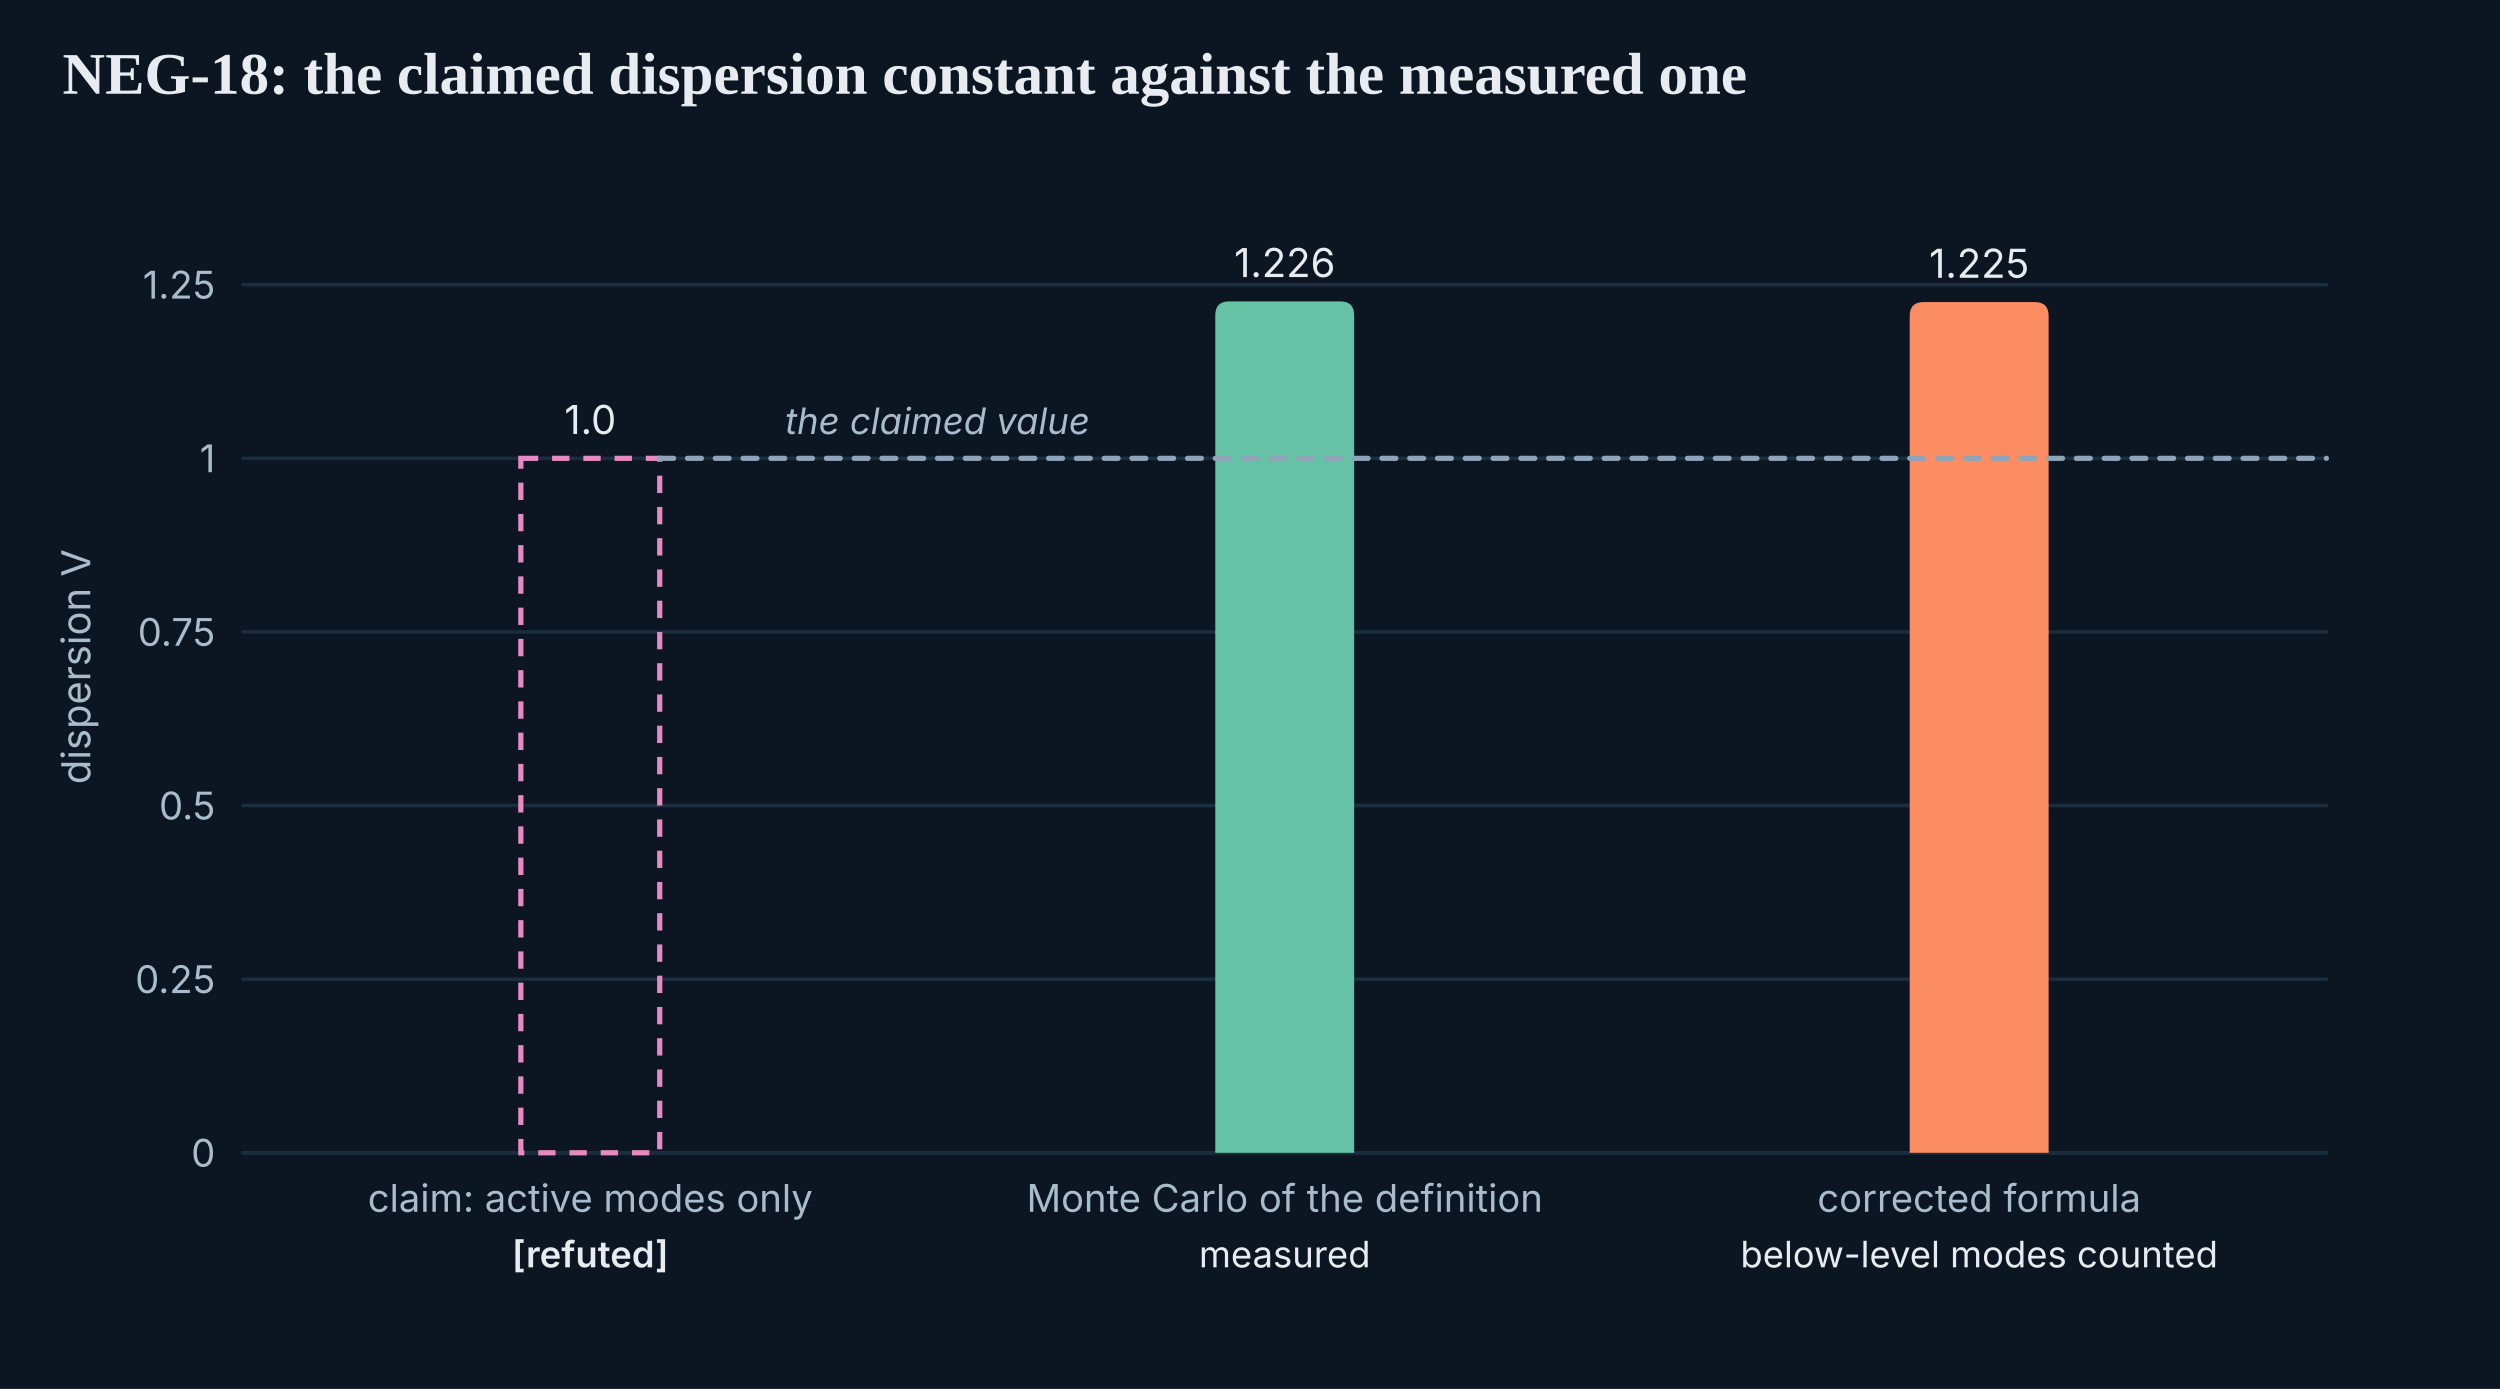
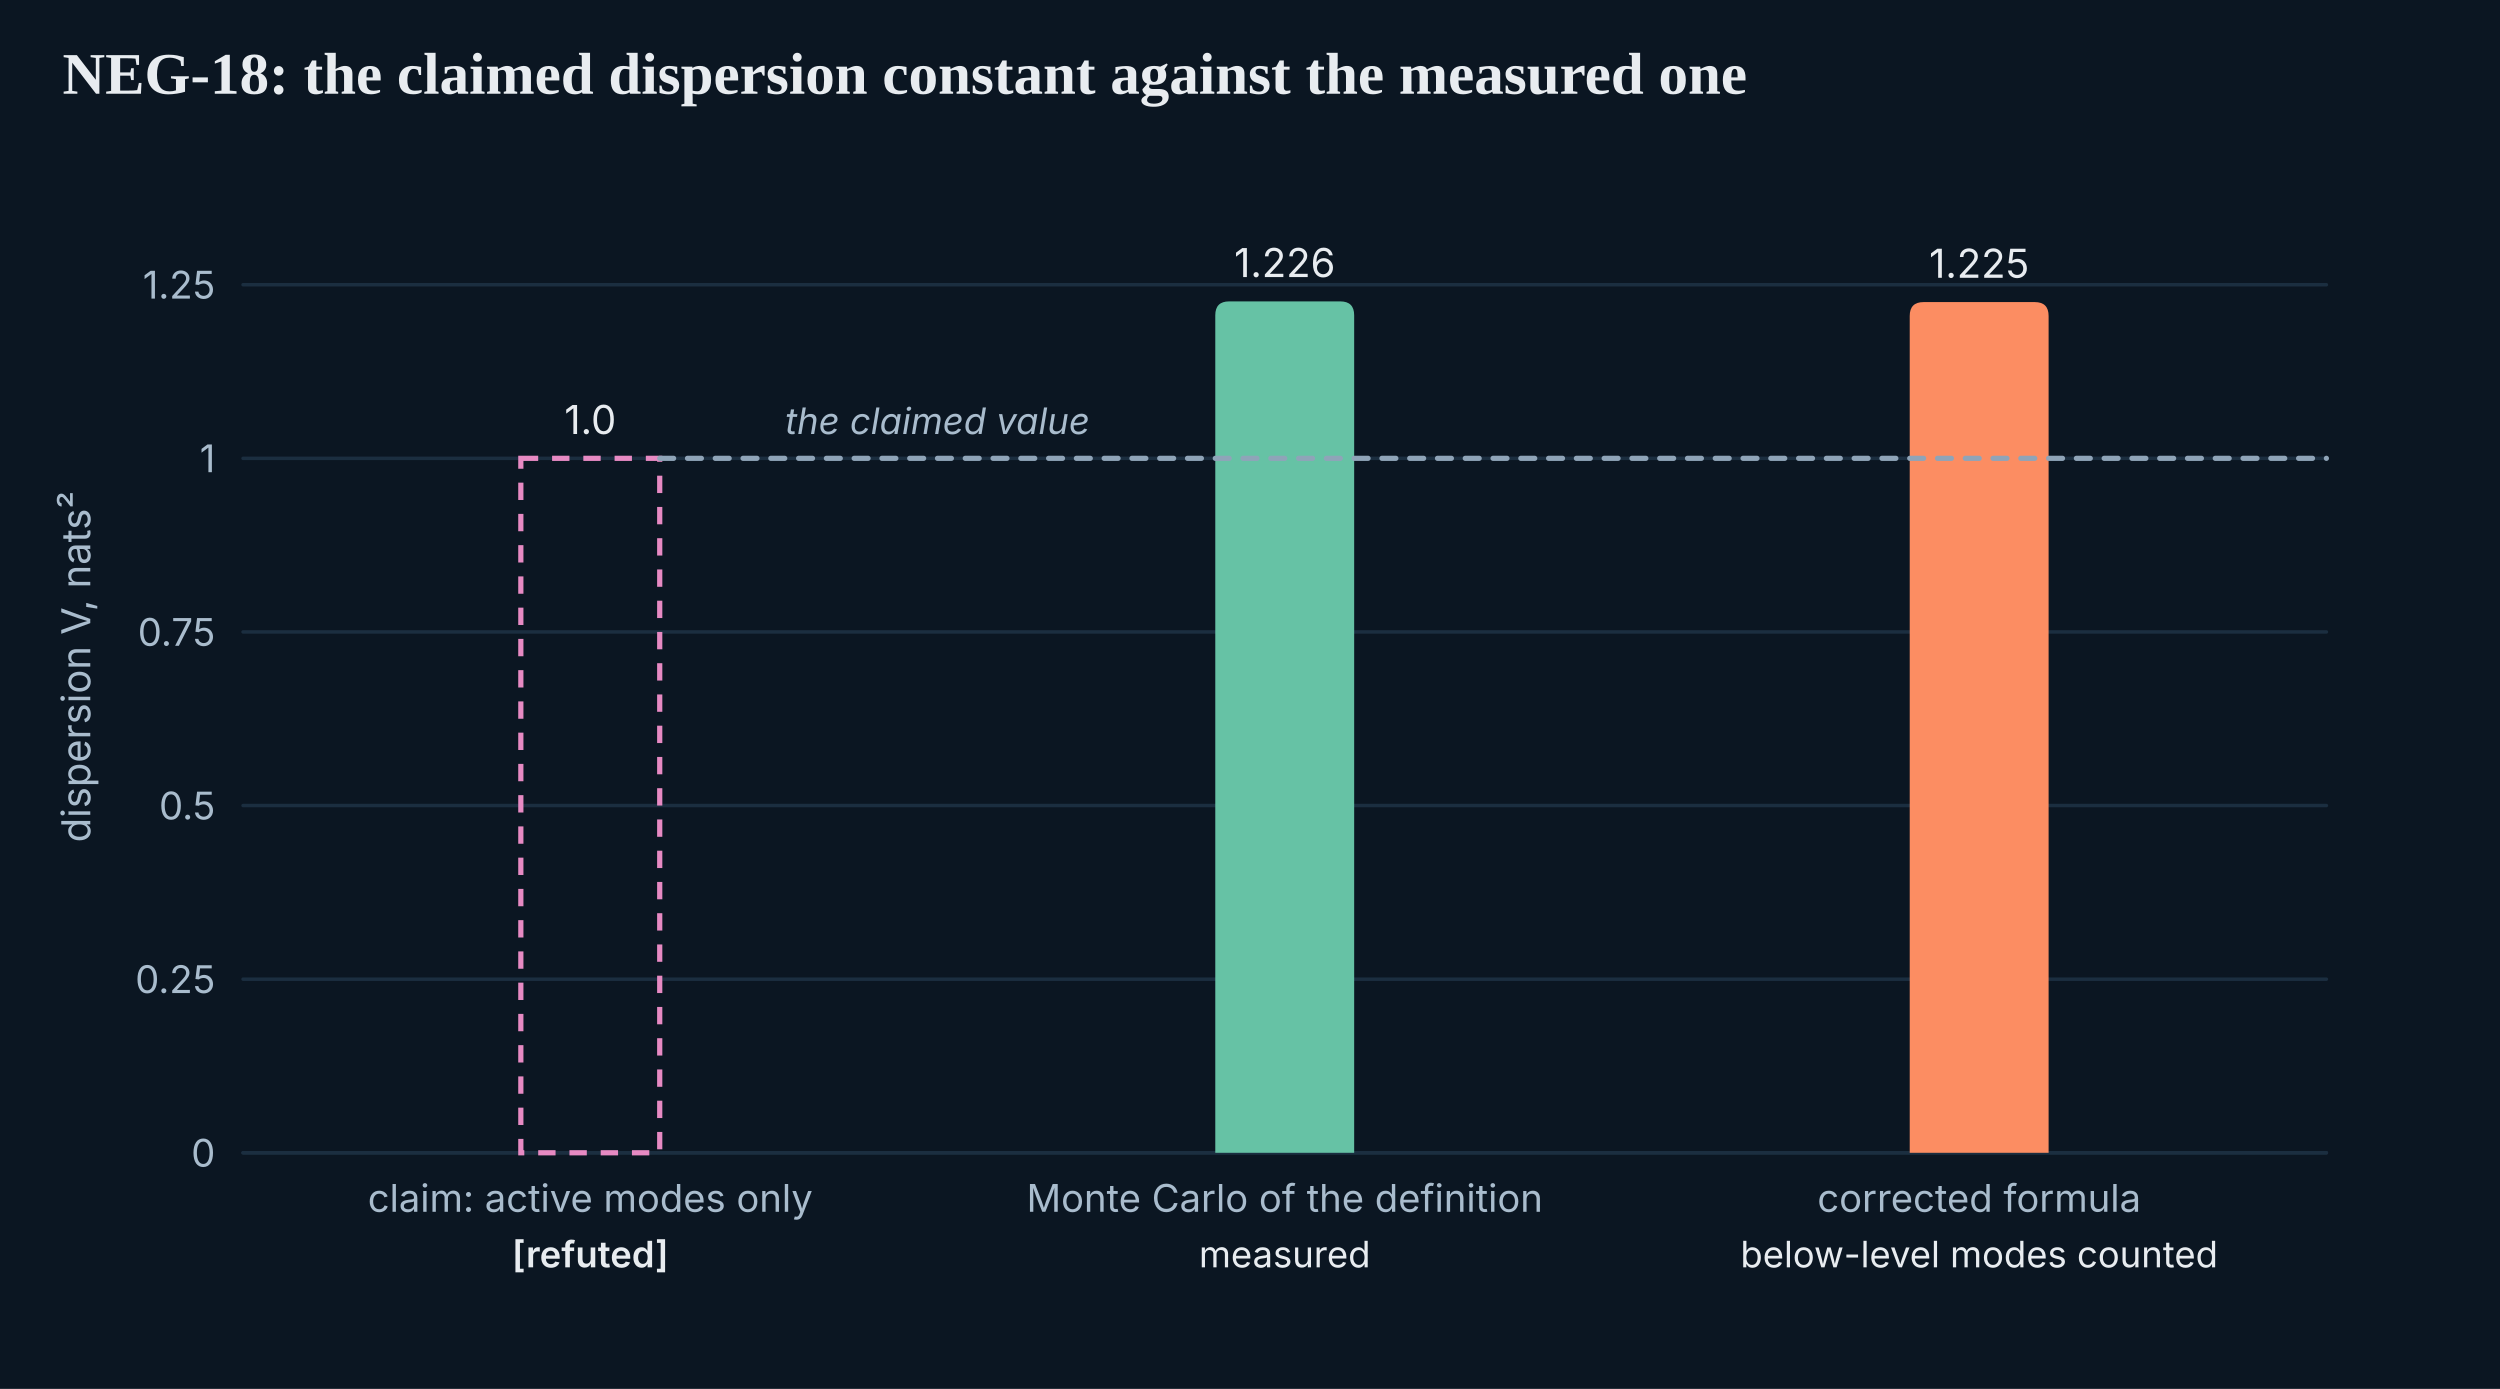
<svg xmlns="http://www.w3.org/2000/svg" width="720" height="400" viewBox="0 0 720 400" role="img" aria-label="NEG-18: the claimed dispersion constant against the measured one">
  <rect width="100%" height="100%" fill="#0b1622" />
  <text x="18" y="27" font-family="'Crimson Pro', Georgia, 'Times New Roman', serif" font-size="17" font-weight="600" fill="#e8ecf0">NEG-18: the claimed dispersion constant against the measured one</text>
  <line x1="70.00" y1="332.00" x2="670.00" y2="332.00" stroke="#1b2e40" stroke-width="1" stroke-linecap="round" stroke-opacity="1.0" />
  <text x="62.00" y="336.00" font-family="Inter, -apple-system, 'Segoe UI', Helvetica, Arial, sans-serif" font-size="11" fill="#a9bccd" text-anchor="end" font-weight="normal">0</text>
  <line x1="70.00" y1="282.00" x2="670.00" y2="282.00" stroke="#1b2e40" stroke-width="1" stroke-linecap="round" stroke-opacity="1.0" />
  <text x="62.00" y="286.00" font-family="Inter, -apple-system, 'Segoe UI', Helvetica, Arial, sans-serif" font-size="11" fill="#a9bccd" text-anchor="end" font-weight="normal">0.25</text>
  <line x1="70.00" y1="232.00" x2="670.00" y2="232.00" stroke="#1b2e40" stroke-width="1" stroke-linecap="round" stroke-opacity="1.0" />
  <text x="62.00" y="236.00" font-family="Inter, -apple-system, 'Segoe UI', Helvetica, Arial, sans-serif" font-size="11" fill="#a9bccd" text-anchor="end" font-weight="normal">0.5</text>
  <line x1="70.00" y1="182.00" x2="670.00" y2="182.00" stroke="#1b2e40" stroke-width="1" stroke-linecap="round" stroke-opacity="1.0" />
  <text x="62.00" y="186.00" font-family="Inter, -apple-system, 'Segoe UI', Helvetica, Arial, sans-serif" font-size="11" fill="#a9bccd" text-anchor="end" font-weight="normal">0.75</text>
  <line x1="70.00" y1="132.00" x2="670.00" y2="132.00" stroke="#1b2e40" stroke-width="1" stroke-linecap="round" stroke-opacity="1.0" />
  <text x="62.00" y="136.00" font-family="Inter, -apple-system, 'Segoe UI', Helvetica, Arial, sans-serif" font-size="11" fill="#a9bccd" text-anchor="end" font-weight="normal">1</text>
  <line x1="70.00" y1="82.00" x2="670.00" y2="82.00" stroke="#1b2e40" stroke-width="1" stroke-linecap="round" stroke-opacity="1.0" />
  <text x="62.00" y="86.00" font-family="Inter, -apple-system, 'Segoe UI', Helvetica, Arial, sans-serif" font-size="11" fill="#a9bccd" text-anchor="end" font-weight="normal">1.25</text>
  <line x1="70.00" y1="332.00" x2="670.00" y2="332.00" stroke="#1b2e40" stroke-width="1" stroke-linecap="round" stroke-opacity="1.0" />
-   <text x="26.00" y="192.00" font-family="Inter, -apple-system, 'Segoe UI', Helvetica, Arial, sans-serif" font-size="11.5" fill="#a9bccd" text-anchor="middle" font-weight="normal" transform="rotate(-90 26.00 192.00)">dispersion V</text>
+   <text x="26.00" y="192.00" font-family="Inter, -apple-system, 'Segoe UI', Helvetica, Arial, sans-serif" font-size="11.5" fill="#a9bccd" text-anchor="middle" font-weight="normal" transform="rotate(-90 26.00 192.00)">dispersion V, nats²</text>
  <rect x="150.00" y="132.00" width="40.00" height="200.00" fill="none" stroke="#e78ac3" stroke-width="1.5" stroke-dasharray="5 4" />
  <text x="170.00" y="125.00" font-family="Inter, -apple-system, 'Segoe UI', Helvetica, Arial, sans-serif" font-size="11.5" fill="#e8ecf0" text-anchor="middle" font-weight="normal">1.0</text>
  <text x="170.00" y="349.00" font-family="Inter, -apple-system, 'Segoe UI', Helvetica, Arial, sans-serif" font-size="11" fill="#a9bccd" text-anchor="middle" font-weight="normal">claim: active modes only</text>
  <text x="170.00" y="365.00" font-family="Inter, -apple-system, 'Segoe UI', Helvetica, Arial, sans-serif" font-size="10.5" fill="#e8ecf0" text-anchor="middle" font-weight="600">[refuted]</text>
  <path d="M350.00,332.00 L350.00,90.80 Q350.00,86.80 354.00,86.80 L386.00,86.80 Q390.00,86.80 390.00,90.80 L390.00,332.00 Z" fill="#66c2a5" fill-opacity="1.0" />
  <text x="370.00" y="79.80" font-family="Inter, -apple-system, 'Segoe UI', Helvetica, Arial, sans-serif" font-size="11.5" fill="#e8ecf0" text-anchor="middle" font-weight="normal">1.226</text>
  <text x="370.00" y="349.00" font-family="Inter, -apple-system, 'Segoe UI', Helvetica, Arial, sans-serif" font-size="11" fill="#a9bccd" text-anchor="middle" font-weight="normal">Monte Carlo of the definition</text>
  <text x="370.00" y="365.00" font-family="Inter, -apple-system, 'Segoe UI', Helvetica, Arial, sans-serif" font-size="10.5" fill="#e8ecf0" text-anchor="middle" font-weight="normal">measured</text>
  <path d="M550.00,332.00 L550.00,91.00 Q550.00,87.00 554.00,87.00 L586.00,87.00 Q590.00,87.00 590.00,91.00 L590.00,332.00 Z" fill="#fc8d62" fill-opacity="1.0" />
  <text x="570.00" y="80.00" font-family="Inter, -apple-system, 'Segoe UI', Helvetica, Arial, sans-serif" font-size="11.5" fill="#e8ecf0" text-anchor="middle" font-weight="normal">1.225</text>
  <text x="570.00" y="349.00" font-family="Inter, -apple-system, 'Segoe UI', Helvetica, Arial, sans-serif" font-size="11" fill="#a9bccd" text-anchor="middle" font-weight="normal">corrected formula</text>
  <text x="570.00" y="365.00" font-family="Inter, -apple-system, 'Segoe UI', Helvetica, Arial, sans-serif" font-size="10.5" fill="#e8ecf0" text-anchor="middle" font-weight="normal">below-level modes counted</text>
  <line x1="190.00" y1="132.00" x2="670.00" y2="132.00" stroke="#8fa4b8" stroke-width="1.5" stroke-linecap="round" stroke-dasharray="4 4" stroke-opacity="1.0" />
  <text x="270.00" y="125.00" font-family="Inter, -apple-system, 'Segoe UI', Helvetica, Arial, sans-serif" font-size="10.5" fill="#a9bccd" text-anchor="middle" font-weight="normal" font-style="italic">the claimed value</text>
</svg>
